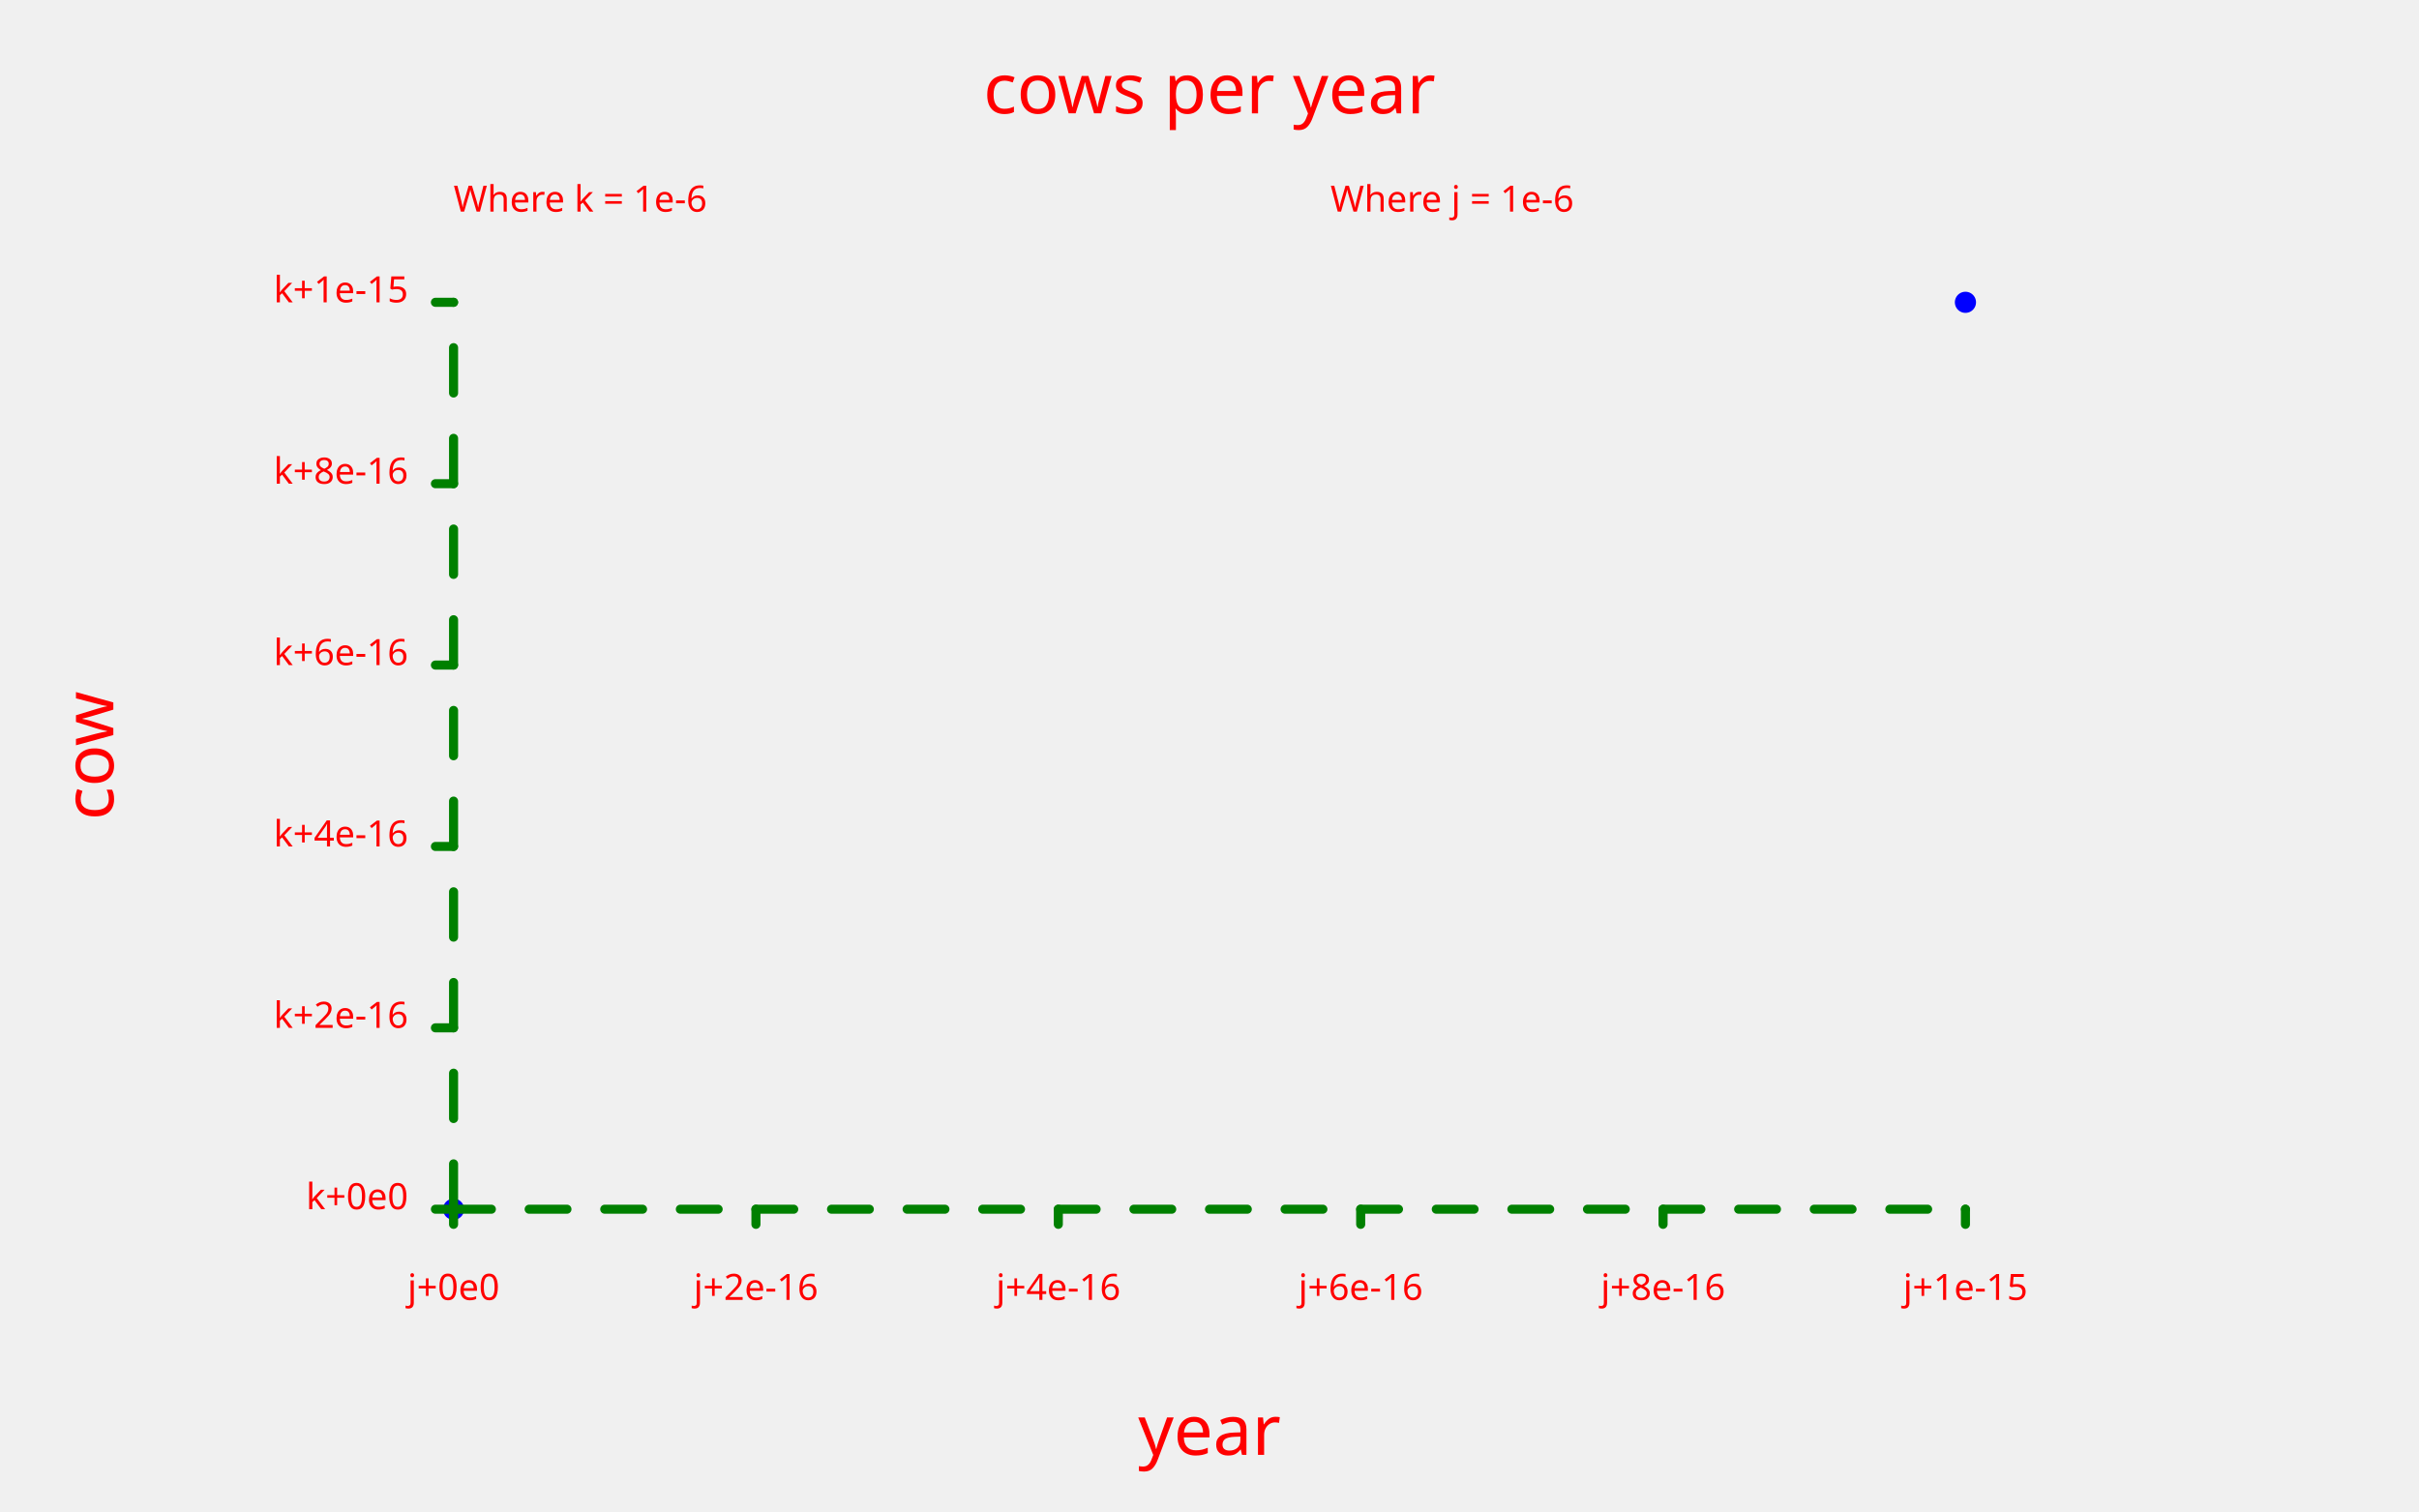
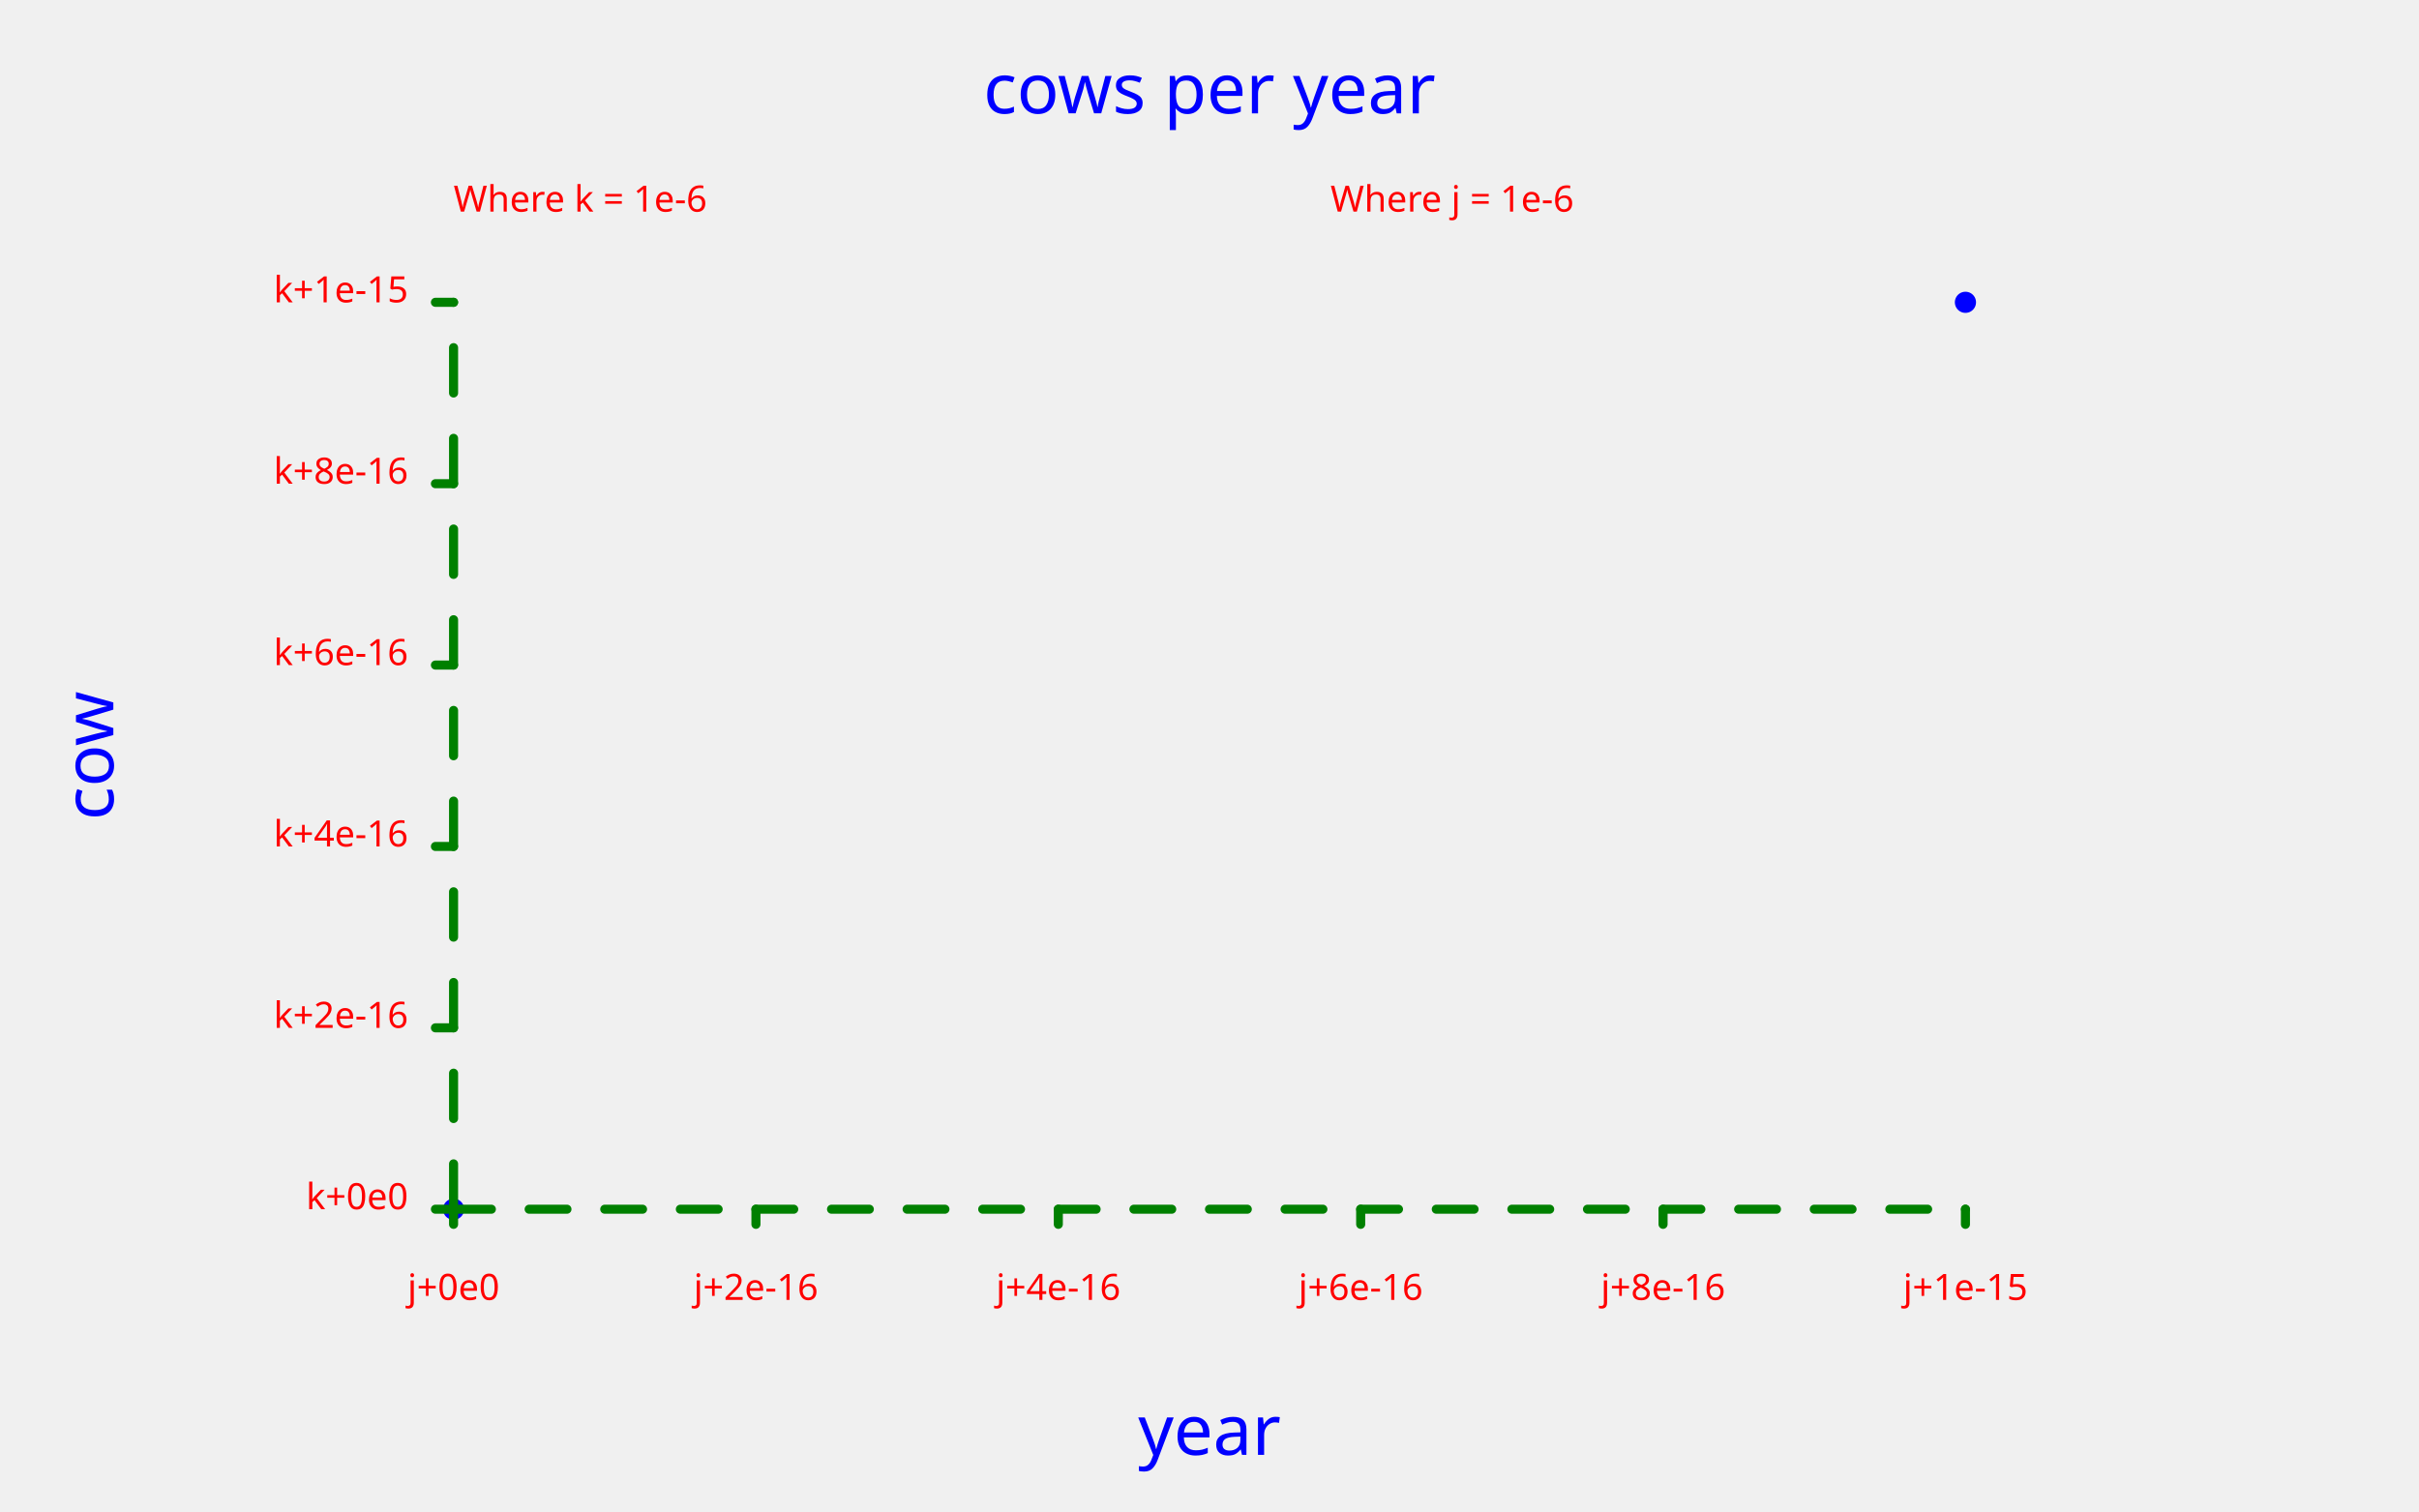
<svg xmlns="http://www.w3.org/2000/svg" class="poloto_background poloto" width="800" height="500" viewBox="0 0 800 500">
-   <style>.poloto { stroke-linecap:round; stroke-linejoin:round; font-family: 'Tahoma', sans-serif; stroke-width:2; } .poloto_scatter{stroke-width:7} .poloto_text{fill: white;} .poloto_axis_lines{stroke: white;stroke-width:3;fill:none;stroke-dasharray:none} .poloto_background{background-color: #262626;} .poloto0stroke{stroke:  blue;} .poloto1stroke{stroke:  red;} .poloto2stroke{stroke:  green;} .poloto3stroke{stroke:  gold;} .poloto4stroke{stroke:  aqua;} .poloto5stroke{stroke:  lime;} .poloto6stroke{stroke:  orange;} .poloto7stroke{stroke:  chocolate;} .poloto0fill{fill:blue;} .poloto1fill{fill:red;} .poloto2fill{fill:green;} .poloto3fill{fill:gold;} .poloto4fill{fill:aqua;} .poloto5fill{fill:lime;} .poloto6fill{fill:orange;} .poloto7fill{fill:chocolate;}.poloto_axis_lines{stroke:green;}.poloto_base.poloto_text{fill:red}</style>
+   <style>.poloto { stroke-linecap:round; stroke-linejoin:round; font-family: 'Tahoma', sans-serif; stroke-width:2; } .poloto_scatter{stroke-width:7} .poloto_text{fill: white;} .poloto_axis_lines{stroke: white;stroke-width:3;fill:none;stroke-dasharray:none} .poloto_background{background-color: #262626;} .poloto0stroke{stroke:  blue;} .poloto1stroke{stroke:  red;} .poloto2stroke{stroke:  green;} .poloto3stroke{stroke:  gold;} .poloto4stroke{stroke:  aqua;} .poloto5stroke{stroke:  lime;} .poloto6stroke{stroke:  orange;} .poloto7stroke{stroke:  chocolate;} .poloto0fill{fill:blue;} .poloto1fill{fill:red;} .poloto2fill{fill:green;} .poloto3fill{fill:gold;} .poloto4fill{fill:aqua;} .poloto5fill{fill:lime;} .poloto6fill{fill:orange;} .poloto7fill{fill:chocolate;}.poloto_axis_lines{stroke:green}.poloto_tick_labels{fill:red}.poloto_labels{fill:blue}</style>
  <text class="poloto_text poloto_legend_text" alignment-baseline="middle" text-anchor="start" font-size="large" x="675" y="100" />
  <path class="poloto_scatter poloto0stroke" d=" M 150 400 h 0 M 650 100 h 0" />
-   <text class="poloto_base poloto_text" alignment-baseline="start" text-anchor="middle" font-size="x-large" x="400" y="37.5">cows per year</text>
-   <text class="poloto_base poloto_text" alignment-baseline="start" text-anchor="middle" font-size="x-large" x="400" y="481.25">year</text>
-   <text class="poloto_base poloto_text" alignment-baseline="start" text-anchor="middle" font-size="x-large" transform="rotate(-90,37.5,250)" x="37.5" y="250">cow</text>
-   <text class="poloto_base poloto_text" alignment-baseline="middle" text-anchor="start" x="440" y="70"> Where j = 1e-6</text>
-   <line class="poloto_base poloto_axis_lines" stroke="black" x1="150" x2="150" y1="400" y2="405" />
-   <text class="poloto_base poloto_text" alignment-baseline="start" text-anchor="middle" x="150" y="430"> j+0e0</text>
-   <line class="poloto_base poloto_axis_lines" stroke="black" x1="250" x2="250" y1="400" y2="405" />
-   <text class="poloto_base poloto_text" alignment-baseline="start" text-anchor="middle" x="250" y="430"> j+2e-16</text>
-   <line class="poloto_base poloto_axis_lines" stroke="black" x1="350" x2="350" y1="400" y2="405" />
-   <text class="poloto_base poloto_text" alignment-baseline="start" text-anchor="middle" x="350" y="430"> j+4e-16</text>
-   <line class="poloto_base poloto_axis_lines" stroke="black" x1="450" x2="450" y1="400" y2="405" />
-   <text class="poloto_base poloto_text" alignment-baseline="start" text-anchor="middle" x="450" y="430"> j+6e-16</text>
-   <line class="poloto_base poloto_axis_lines" stroke="black" x1="550" x2="550" y1="400" y2="405" />
-   <text class="poloto_base poloto_text" alignment-baseline="start" text-anchor="middle" x="550" y="430"> j+8e-16</text>
-   <line class="poloto_base poloto_axis_lines" stroke="black" x1="650" x2="650" y1="400" y2="405" />
-   <text class="poloto_base poloto_text" alignment-baseline="start" text-anchor="middle" x="650" y="430"> j+1e-15</text>
-   <text class="poloto_base poloto_text" alignment-baseline="middle" text-anchor="start" x="150" y="70"> Where k = 1e-6</text>
-   <line class="poloto_base poloto_axis_lines" stroke="black" x1="150" x2="144" y1="400" y2="400" />
-   <text class="poloto_base poloto_text" alignment-baseline="middle" text-anchor="end" x="135" y="400"> k+0e0</text>
-   <line class="poloto_base poloto_axis_lines" stroke="black" x1="150" x2="144" y1="340" y2="340" />
-   <text class="poloto_base poloto_text" alignment-baseline="middle" text-anchor="end" x="135" y="340"> k+2e-16</text>
-   <line class="poloto_base poloto_axis_lines" stroke="black" x1="150" x2="144" y1="280" y2="280" />
-   <text class="poloto_base poloto_text" alignment-baseline="middle" text-anchor="end" x="135" y="280"> k+4e-16</text>
-   <line class="poloto_base poloto_axis_lines" stroke="black" x1="150" x2="144" y1="220" y2="220" />
-   <text class="poloto_base poloto_text" alignment-baseline="middle" text-anchor="end" x="135" y="220"> k+6e-16</text>
-   <line class="poloto_base poloto_axis_lines" stroke="black" x1="150" x2="144" y1="160" y2="160" />
-   <text class="poloto_base poloto_text" alignment-baseline="middle" text-anchor="end" x="135" y="160"> k+8e-16</text>
-   <line class="poloto_base poloto_axis_lines" stroke="black" x1="150" x2="144" y1="100" y2="100" />
-   <text class="poloto_base poloto_text" alignment-baseline="middle" text-anchor="end" x="135" y="100"> k+1e-15</text>
-   <path stroke="black" fill="none" class="poloto_base poloto_axis_lines" style="stroke-dasharray:12.5;stroke-dashoffset:-0;" d=" M 150 400 L 650 400" />
-   <path stroke="black" fill="none" class="poloto_base poloto_axis_lines" style="stroke-dasharray:15;stroke-dashoffset:-0;" d=" M 150 400 L 150 100" />
+   <text class="poloto_labels poloto_text" alignment-baseline="start" text-anchor="middle" font-size="x-large" x="400" y="37.5">cows per year</text>
+   <text class="poloto_labels poloto_text" alignment-baseline="start" text-anchor="middle" font-size="x-large" x="400" y="481.25">year</text>
+   <text class="poloto_labels poloto_text" alignment-baseline="start" text-anchor="middle" font-size="x-large" transform="rotate(-90,37.5,250)" x="37.5" y="250">cow</text>
+   <text class="poloto_tick_labels poloto_text" alignment-baseline="middle" text-anchor="start" x="440" y="70"> Where j = 1e-6</text>
+   <line class="poloto_axis_lines" stroke="black" x1="150" x2="150" y1="400" y2="405" />
+   <text class="poloto_tick_labels poloto_text" alignment-baseline="start" text-anchor="middle" x="150" y="430"> j+0e0</text>
+   <line class="poloto_axis_lines" stroke="black" x1="250" x2="250" y1="400" y2="405" />
+   <text class="poloto_tick_labels poloto_text" alignment-baseline="start" text-anchor="middle" x="250" y="430"> j+2e-16</text>
+   <line class="poloto_axis_lines" stroke="black" x1="350" x2="350" y1="400" y2="405" />
+   <text class="poloto_tick_labels poloto_text" alignment-baseline="start" text-anchor="middle" x="350" y="430"> j+4e-16</text>
+   <line class="poloto_axis_lines" stroke="black" x1="450" x2="450" y1="400" y2="405" />
+   <text class="poloto_tick_labels poloto_text" alignment-baseline="start" text-anchor="middle" x="450" y="430"> j+6e-16</text>
+   <line class="poloto_axis_lines" stroke="black" x1="550" x2="550" y1="400" y2="405" />
+   <text class="poloto_tick_labels poloto_text" alignment-baseline="start" text-anchor="middle" x="550" y="430"> j+8e-16</text>
+   <line class="poloto_axis_lines" stroke="black" x1="650" x2="650" y1="400" y2="405" />
+   <text class="poloto_tick_labels poloto_text" alignment-baseline="start" text-anchor="middle" x="650" y="430"> j+1e-15</text>
+   <text class="poloto_tick_labels poloto_text" alignment-baseline="middle" text-anchor="start" x="150" y="70"> Where k = 1e-6</text>
+   <line class="poloto_axis_lines" stroke="black" x1="150" x2="144" y1="400" y2="400" />
+   <text class="poloto_tick_labels poloto_text" alignment-baseline="middle" text-anchor="end" x="135" y="400"> k+0e0</text>
+   <line class="poloto_axis_lines" stroke="black" x1="150" x2="144" y1="340" y2="340" />
+   <text class="poloto_tick_labels poloto_text" alignment-baseline="middle" text-anchor="end" x="135" y="340"> k+2e-16</text>
+   <line class="poloto_axis_lines" stroke="black" x1="150" x2="144" y1="280" y2="280" />
+   <text class="poloto_tick_labels poloto_text" alignment-baseline="middle" text-anchor="end" x="135" y="280"> k+4e-16</text>
+   <line class="poloto_axis_lines" stroke="black" x1="150" x2="144" y1="220" y2="220" />
+   <text class="poloto_tick_labels poloto_text" alignment-baseline="middle" text-anchor="end" x="135" y="220"> k+6e-16</text>
+   <line class="poloto_axis_lines" stroke="black" x1="150" x2="144" y1="160" y2="160" />
+   <text class="poloto_tick_labels poloto_text" alignment-baseline="middle" text-anchor="end" x="135" y="160"> k+8e-16</text>
+   <line class="poloto_axis_lines" stroke="black" x1="150" x2="144" y1="100" y2="100" />
+   <text class="poloto_tick_labels poloto_text" alignment-baseline="middle" text-anchor="end" x="135" y="100"> k+1e-15</text>
+   <path stroke="black" fill="none" class="poloto_axis_lines" style="stroke-dasharray:12.5;stroke-dashoffset:-0;" d=" M 150 400 L 650 400" />
+   <path stroke="black" fill="none" class="poloto_axis_lines" style="stroke-dasharray:15;stroke-dashoffset:-0;" d=" M 150 400 L 150 100" />
</svg>
